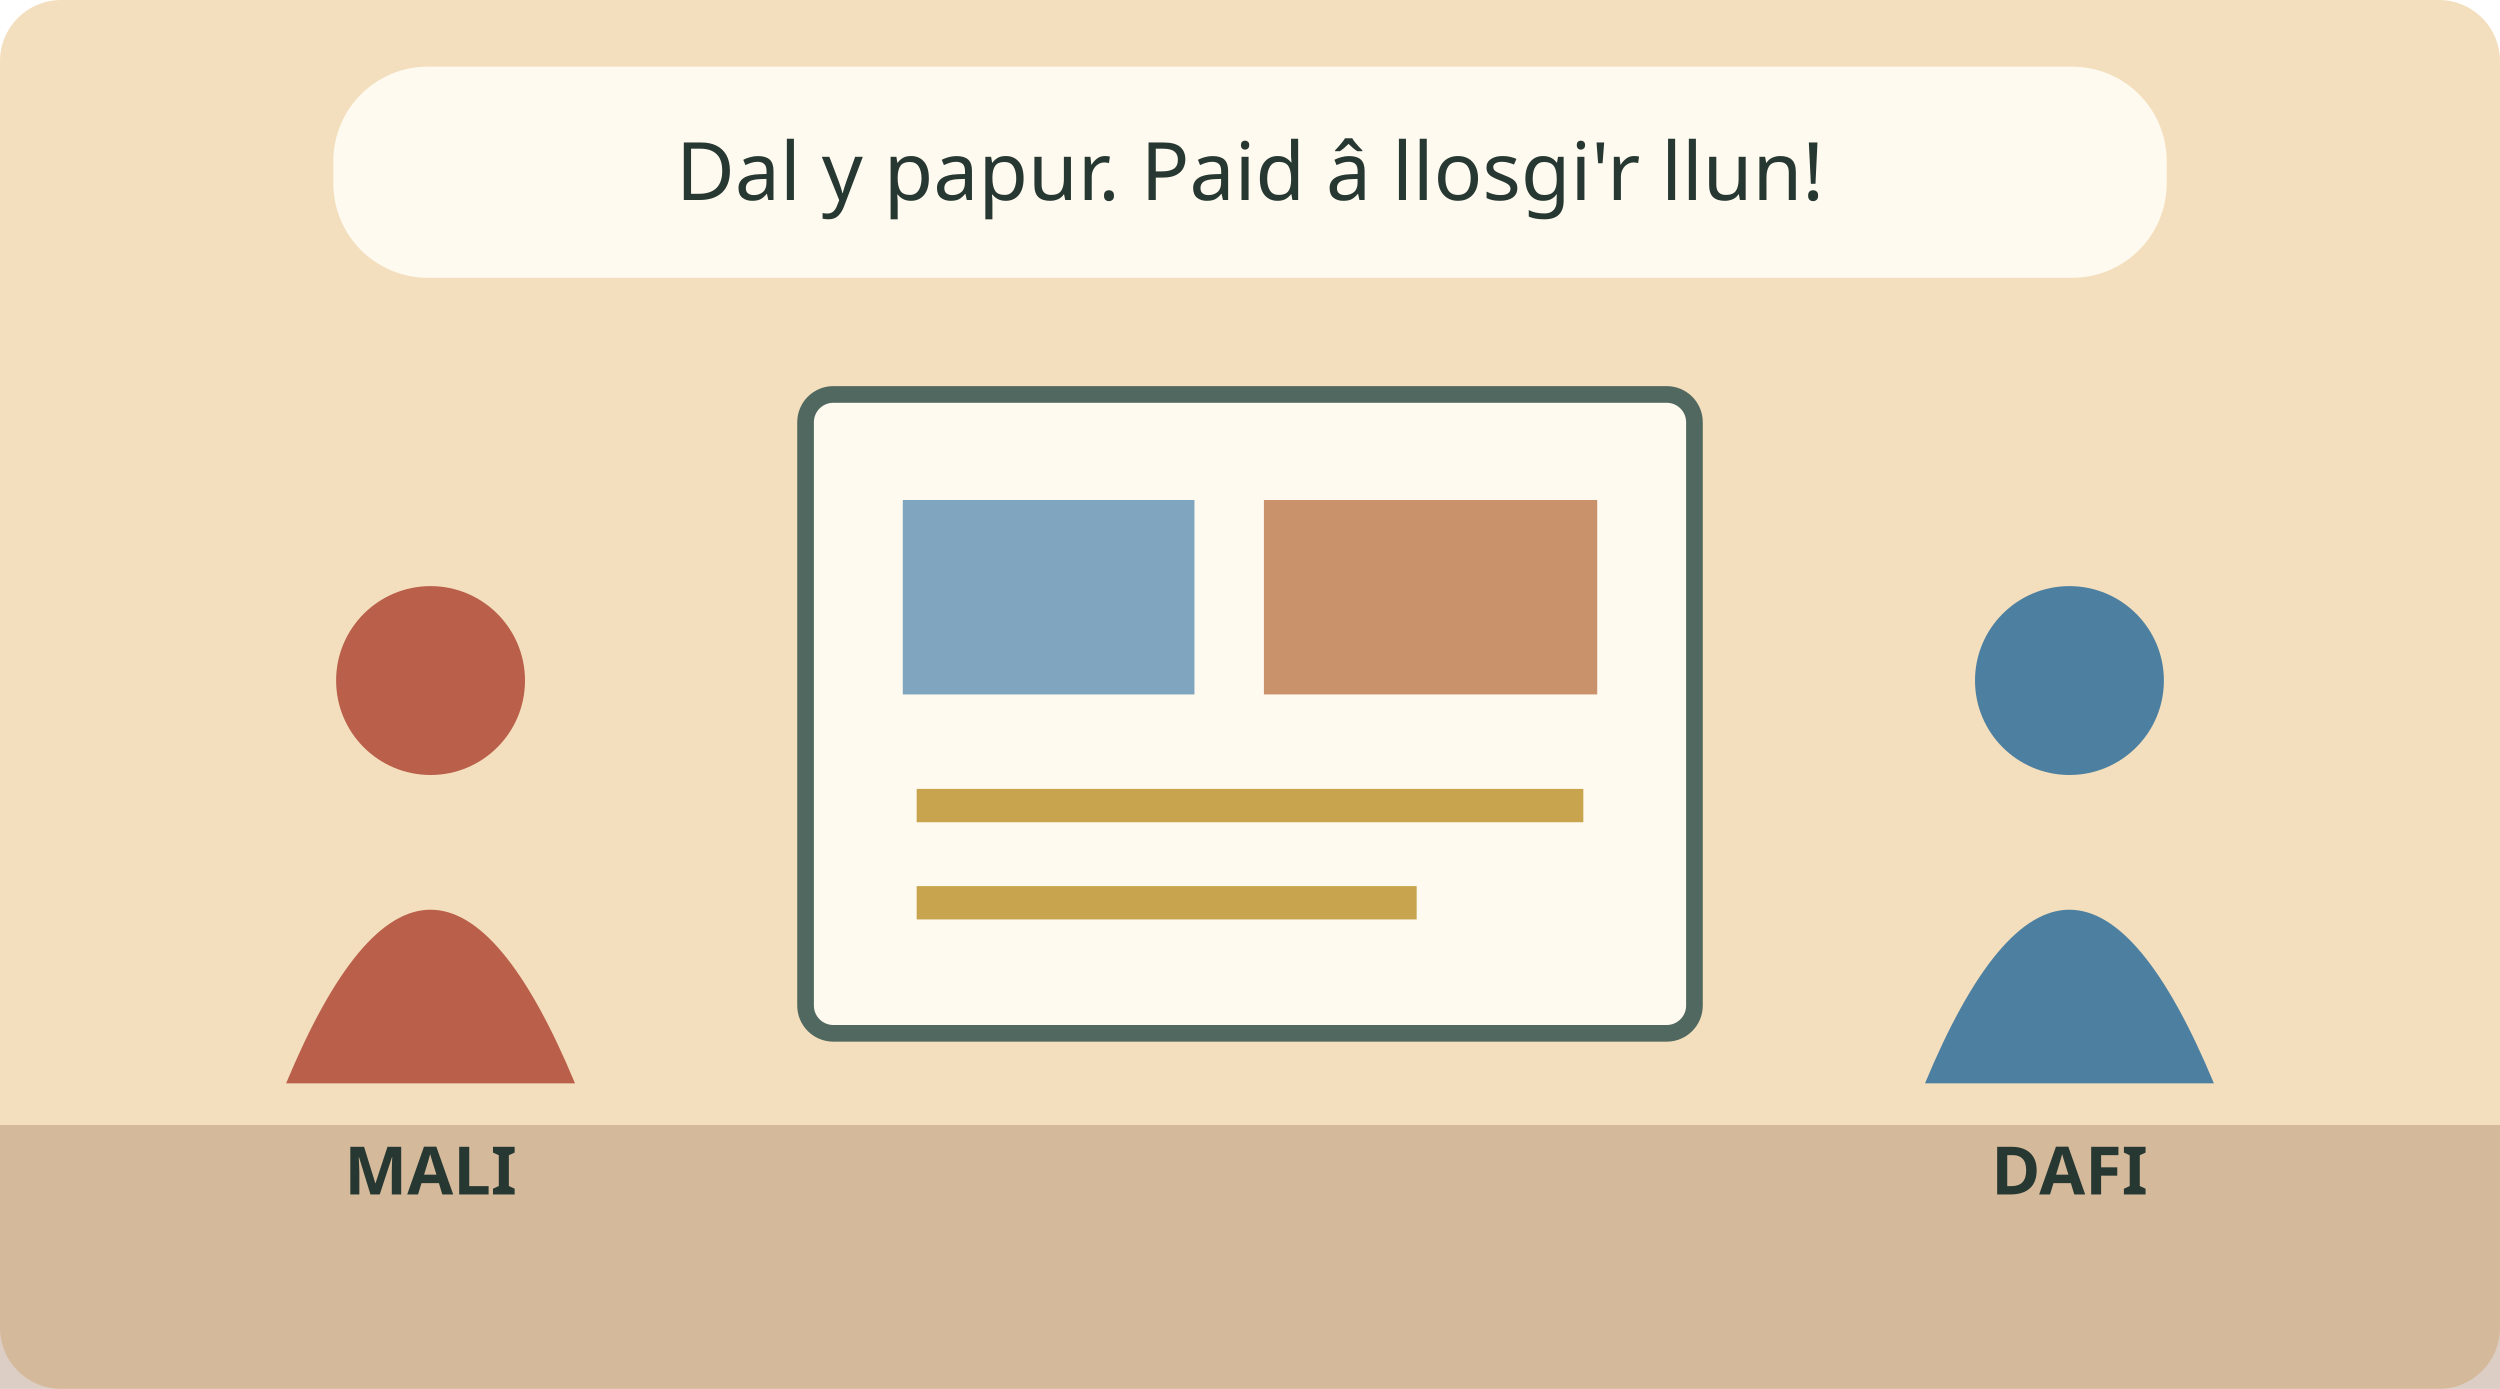
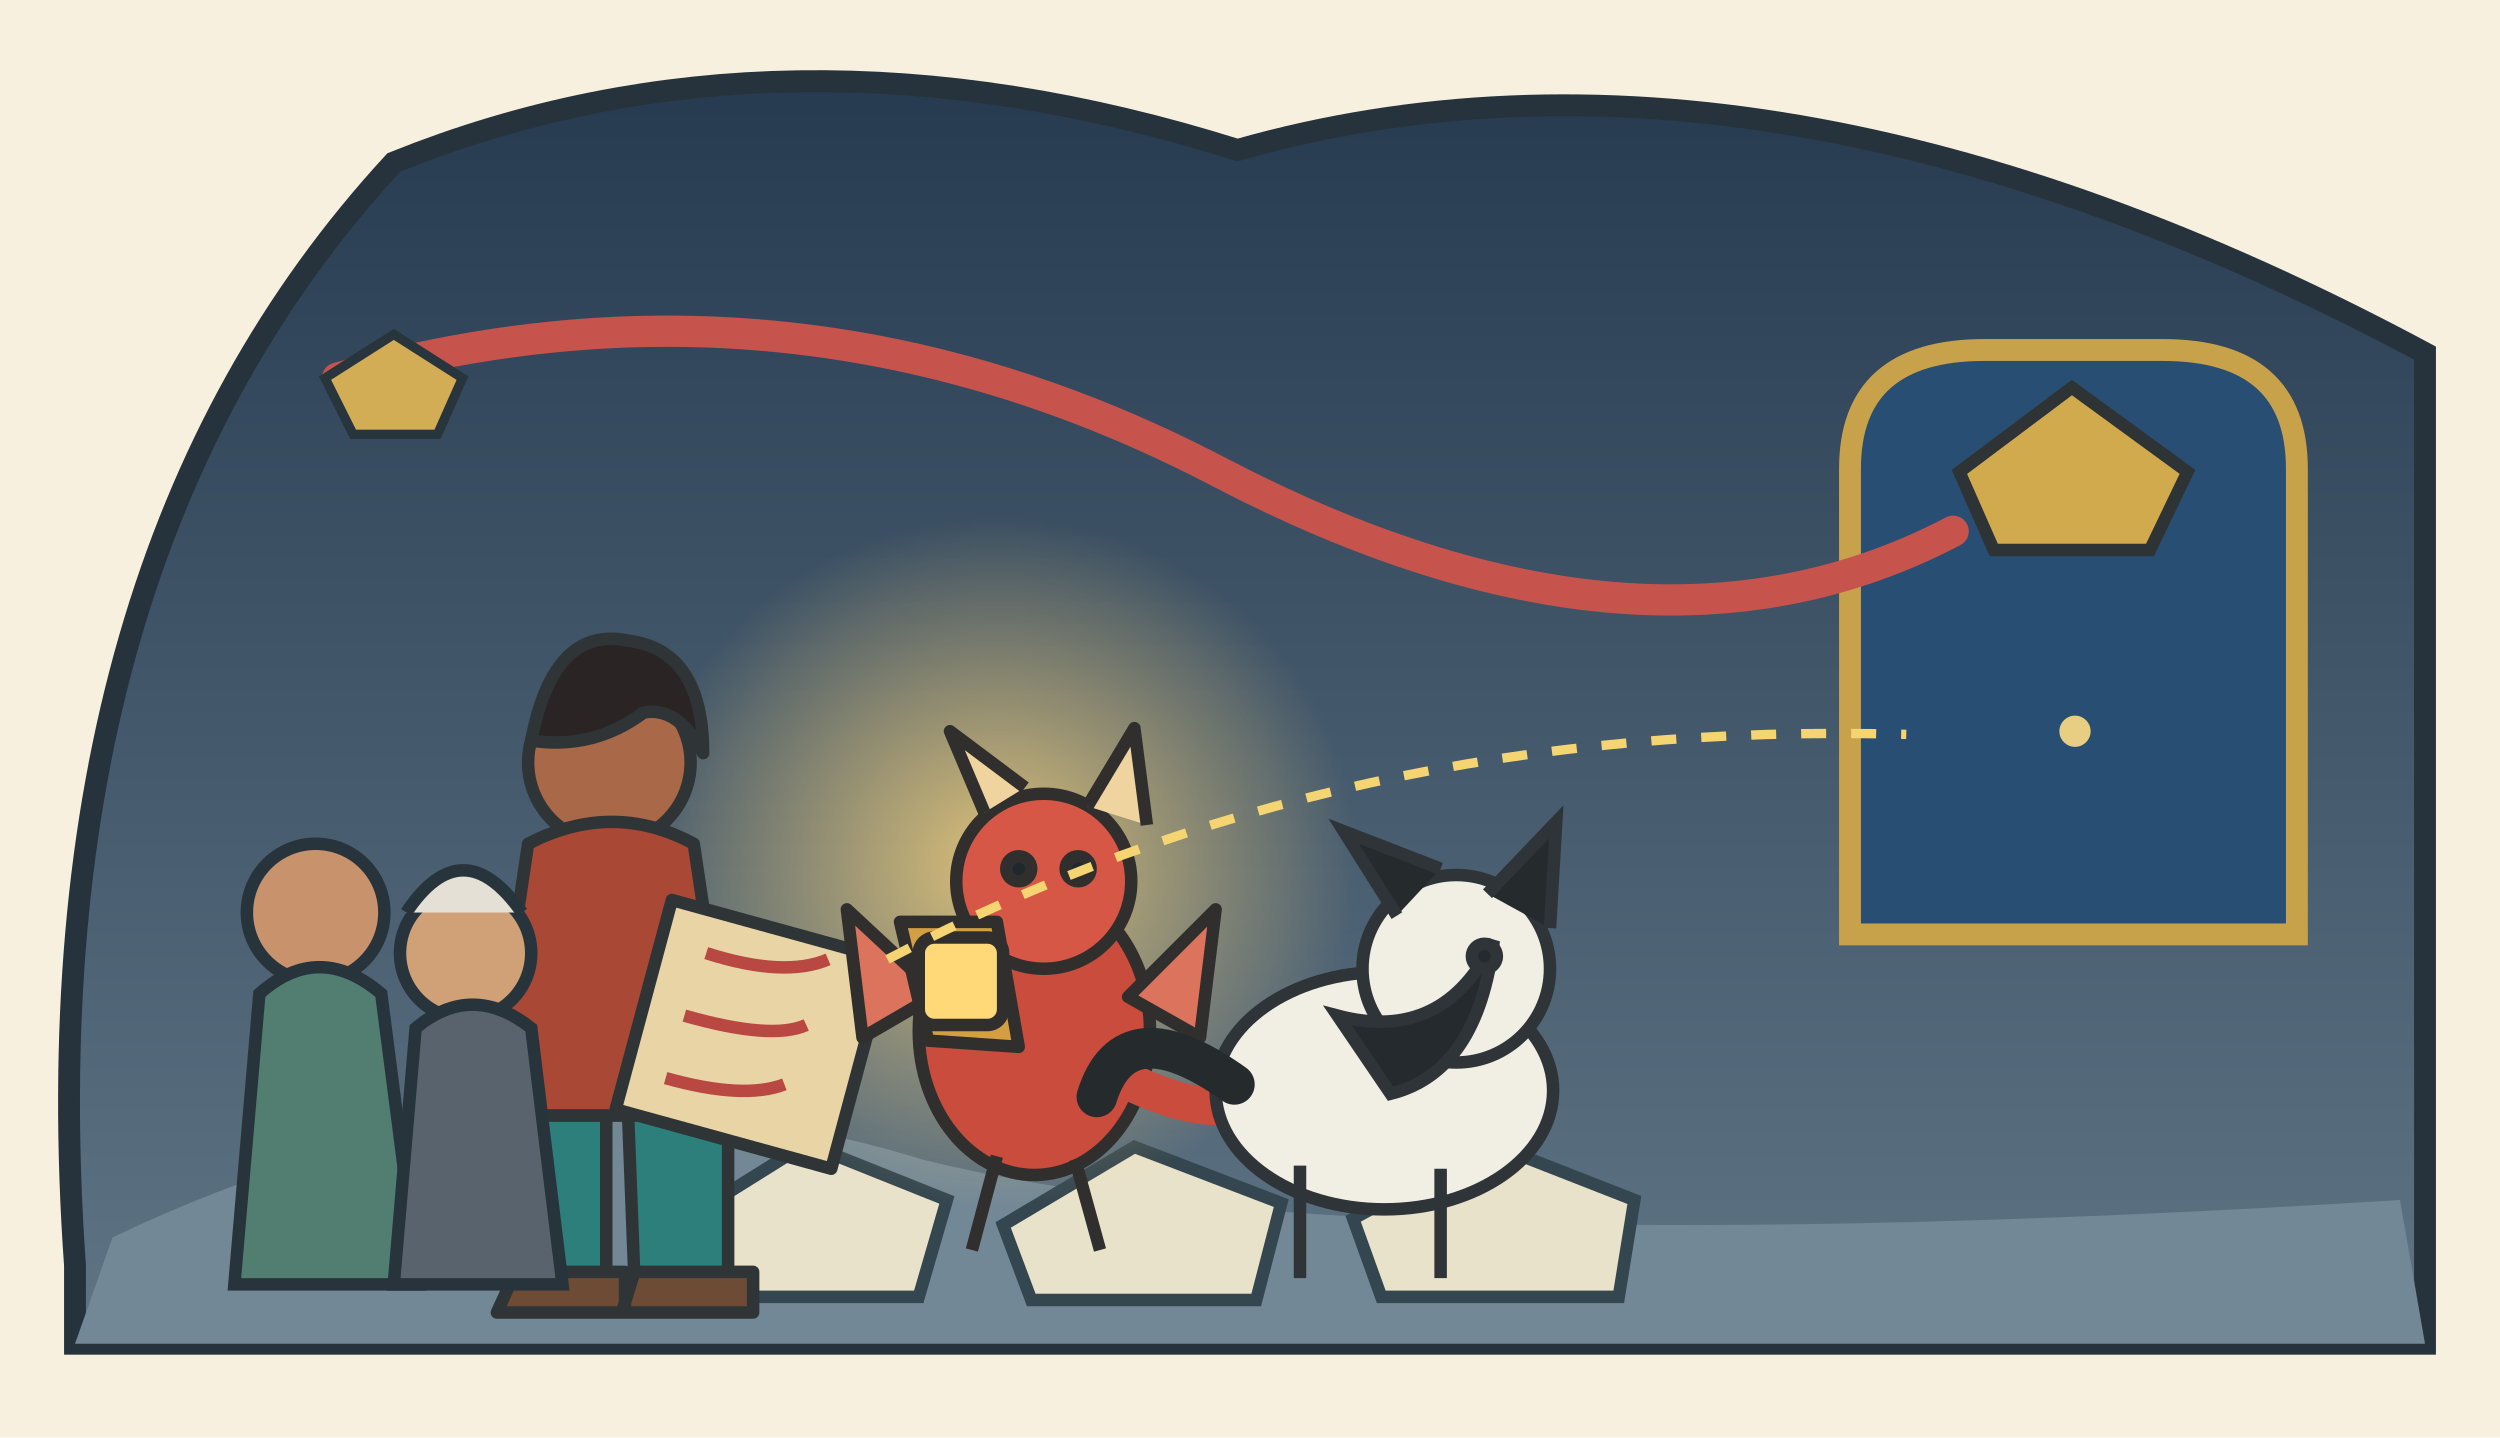
- <svg xmlns="http://www.w3.org/2000/svg" viewBox="0 0 900 500" role="img" aria-labelledby="t d">
-   <rect width="900" height="500" rx="22" fill="#f3dfbd" />
-   <rect y="405" width="900" height="95" fill="#9b735a" opacity=".35" />
-   <rect x="120" y="24" width="660" height="76" rx="34" fill="#fffaf0" />
-   <text x="450" y="72" text-anchor="middle" font-family="system-ui" font-size="29" fill="#263831">Dal y papur. Paid â llosgi'r llun!</text>
-   <rect x="290" y="142" width="320" height="230" rx="10" fill="#fffaf0" stroke="#50685f" stroke-width="6" />
-   <rect x="325" y="180" width="105" height="70" fill="#7fa6be" />
-   <rect x="455" y="180" width="120" height="70" fill="#c9926b" />
-   <path d="M330 290h240M330 325h180" stroke="#c9a44e" stroke-width="12" />
-   <circle cx="155" cy="245" r="34" fill="#b95f4a" />
-   <path d="M103 390q52-125 104 0" fill="#b95f4a" />
-   <text x="155" y="430" text-anchor="middle" font-family="system-ui" font-size="24" font-weight="700" fill="#263831">MALI</text>
-   <circle cx="745" cy="245" r="34" fill="#4d7fa0" />
-   <path d="M693 390q52-125 104 0" fill="#4d7fa0" />
-   <text x="745" y="430" text-anchor="middle" font-family="system-ui" font-size="24" font-weight="700" fill="#263831">DAFI</text>
+ <svg xmlns="http://www.w3.org/2000/svg" viewBox="0 0 800 460" role="img" aria-labelledby="title desc">
+   <defs>
+     <linearGradient id="cave" x1="0" y1="0" x2="0" y2="1">
+       <stop offset="0" stop-color="#263b50" />
+       <stop offset="1" stop-color="#5f7484" />
+     </linearGradient>
+     <radialGradient id="lamp" cx="50%" cy="50%" r="50%">
+       <stop offset="0" stop-color="#ffd77a" stop-opacity=".8" />
+       <stop offset="1" stop-color="#ffd77a" stop-opacity="0" />
+     </radialGradient>
+   </defs>
+   <rect width="800" height="460" fill="#f7f0df" />
+   <path d="M24 405Q8 180 126 52Q250 2 396 48Q565 0 776 113L776 430H24Z" fill="url(#cave)" stroke="#26333c" stroke-width="7" />
+   <path d="M36 396Q169 332 295 371Q430 405 768 384L776 430H24Z" fill="#738896" />
+   <path d="M592 299V150Q592 112 635 112H692Q735 112 735 150V299Z" fill="#294e73" stroke="#c8a24a" stroke-width="7" />
+   <path d="M627 151l36-27 37 27-12 25h-50z" fill="#d1aa4e" stroke="#2e3436" stroke-width="4" />
+   <circle cx="664" cy="234" r="5" fill="#e8ce83" />
+   <path d="M108 121Q254 80 390 151T625 170" fill="none" stroke="#c7534d" stroke-width="10" stroke-linecap="round" />
+   <path d="M104 121l22-14 22 14-8 18h-27z" fill="#d3ad55" stroke="#29353d" stroke-width="3" />
+   <g fill="#e9e2ca" stroke="#344650" stroke-width="4">
+     <path d="M218 391l40-25 45 18-9 31h-70z" />
+     <path d="M321 392l42-25 47 18-8 31h-72z" />
+     <path d="M433 390l44-24 46 18-5 31h-76z" />
+   </g>
+   <ellipse cx="319" cy="276" rx="115" ry="110" fill="url(#lamp)" />
+   <g stroke="#2f3537" stroke-width="4" stroke-linejoin="round">
+     <circle cx="195" cy="244" r="26" fill="#a96848" />
+     <path d="M170 237q7-37 31-32q24 3 24 36q-8-15-19-13q-16 12-36 9" fill="#2b2425" />
+     <path d="M169 270q27-14 53 0l13 87h-79z" fill="#a84835" />
+     <path d="M160 357h34v52h-31zM201 357h32v52h-30z" fill="#2d7f7b" />
+     <path d="M165 407h35v13h-41zM203 407h38v13h-42z" fill="#6e4b35" />
+     <path d="M215 288l69 19-18 67-69-19z" fill="#e8d4a5" />
+     <path d="M226 305q25 8 39 2M219 325q28 8 39 3M213 345q25 7 38 2" fill="none" stroke="#b94742" />
+   </g>
+   <g stroke="#312f2e" stroke-width="4" stroke-linejoin="round">
+     <ellipse cx="331" cy="330" rx="37" ry="46" fill="#c94c3c" />
+     <circle cx="334" cy="282" r="28" fill="#d65745" />
+     <path d="M315 260l-11-26 24 18M348 258l15-25 4 31" fill="#f0d4a0" />
+     <circle cx="326" cy="278" r="4" fill="#20282c" />
+     <circle cx="345" cy="278" r="4" fill="#20282c" />
+     <path d="M300 318l-29-27 5 41zM361 319l28-28-5 41z" fill="#dc745d" />
+     <path d="M319 370l-8 30M344 371l8 29" fill="none" />
+     <path d="M359 345q34 17 48 2" fill="none" stroke="#c94c3c" stroke-width="12" stroke-linecap="round" />
+     <path d="M297 333l-9-38h31l7 40z" fill="#d49e43" />
+     <rect x="294" y="300" width="27" height="28" rx="5" fill="#ffd978" />
+   </g>
+   <g stroke="#2e3437" stroke-width="4">
+     <ellipse cx="443" cy="349" rx="54" ry="38" fill="#f1eee4" />
+     <circle cx="466" cy="310" r="30" fill="#f1eee4" />
+     <path d="M447 293l-17-27 31 12M476 286l22-23-2 34" fill="#252a2d" />
+     <path d="M428 325q34 9 50-24q-5 42-33 49z" fill="#242a2d" />
+     <circle cx="475" cy="306" r="4" fill="#242a2d" />
+     <path d="M395 347q-35-25-44 4" fill="none" stroke="#252a2d" stroke-width="13" stroke-linecap="round" />
+     <path d="M416 373v36M461 374v35" fill="none" />
+   </g>
+   <g stroke="#28343c" stroke-width="4">
+     <circle cx="101" cy="292" r="22" fill="#c8926c" />
+     <path d="M75 411l8-93q19-17 39 0l12 93z" fill="#527e72" />
+     <circle cx="149" cy="305" r="21" fill="#d0a077" />
+     <path d="M126 411l7-82q18-15 37 0l10 82z" fill="#59636d" />
+     <path d="M130 292q18-27 37 0" fill="#e4e0d6" />
+   </g>
+   <path d="M284 307Q430 230 610 235" fill="none" stroke="#f5d472" stroke-width="3" stroke-dasharray="8 8" />
</svg>
